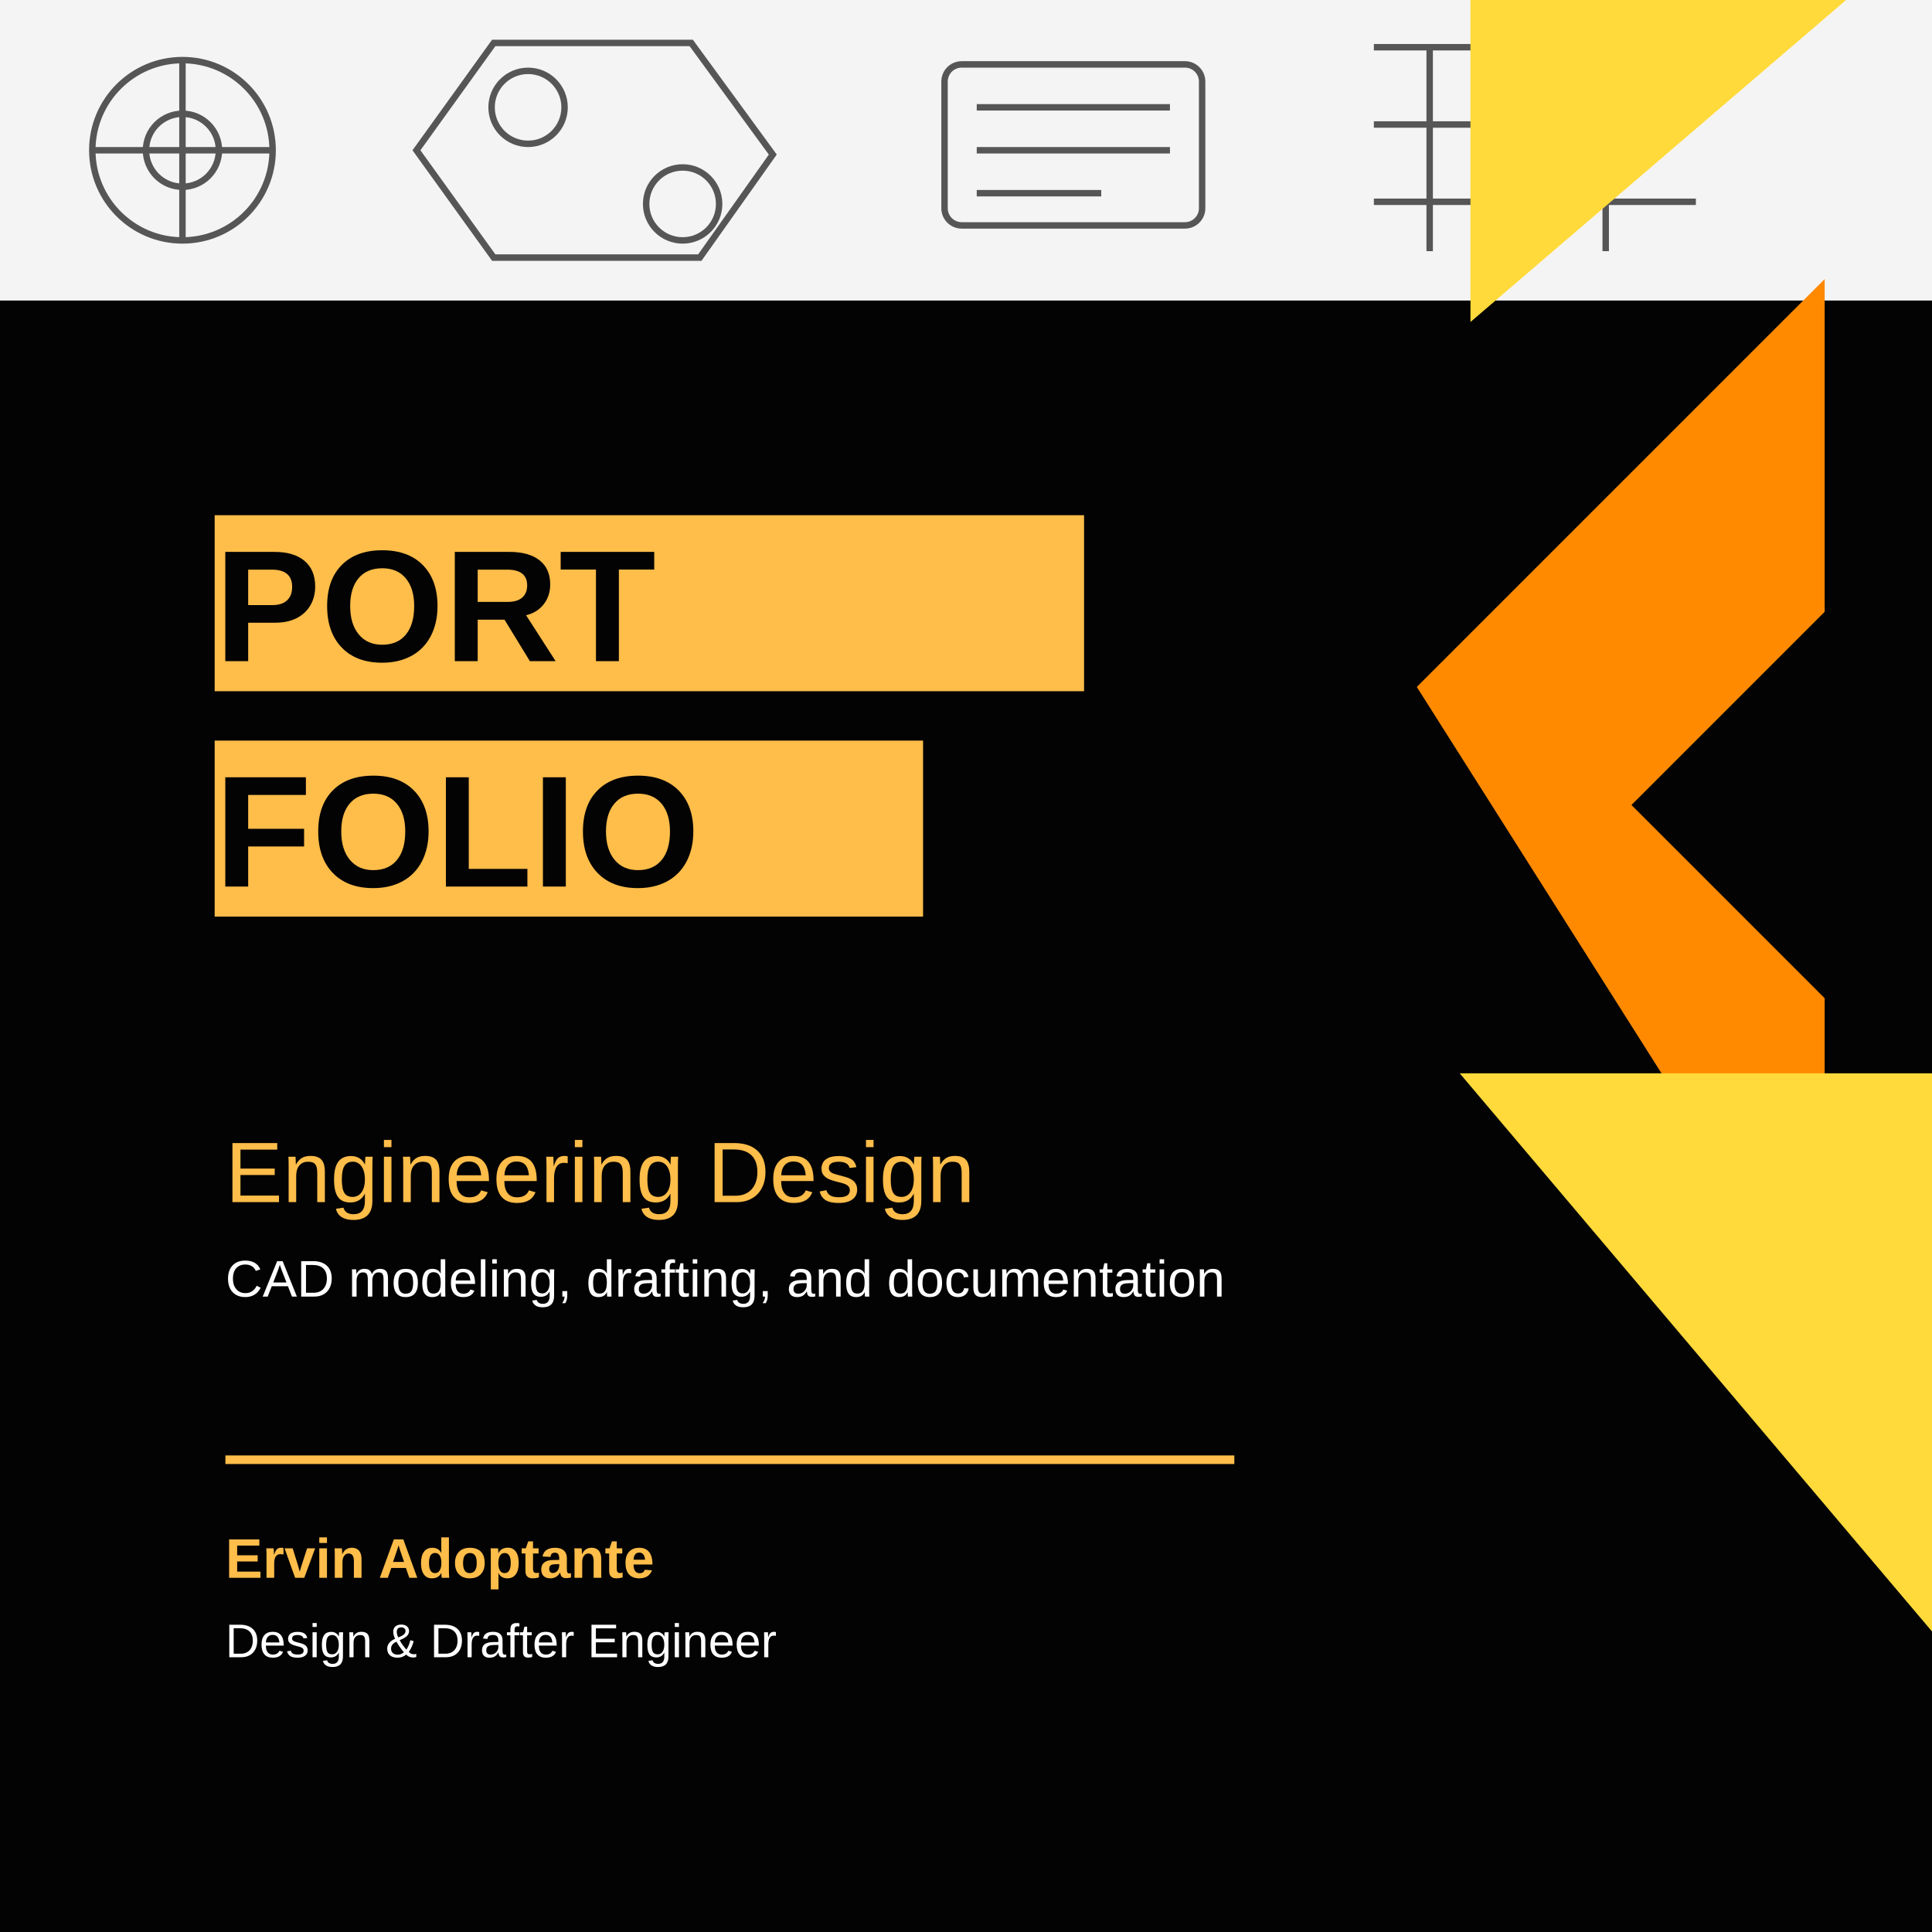
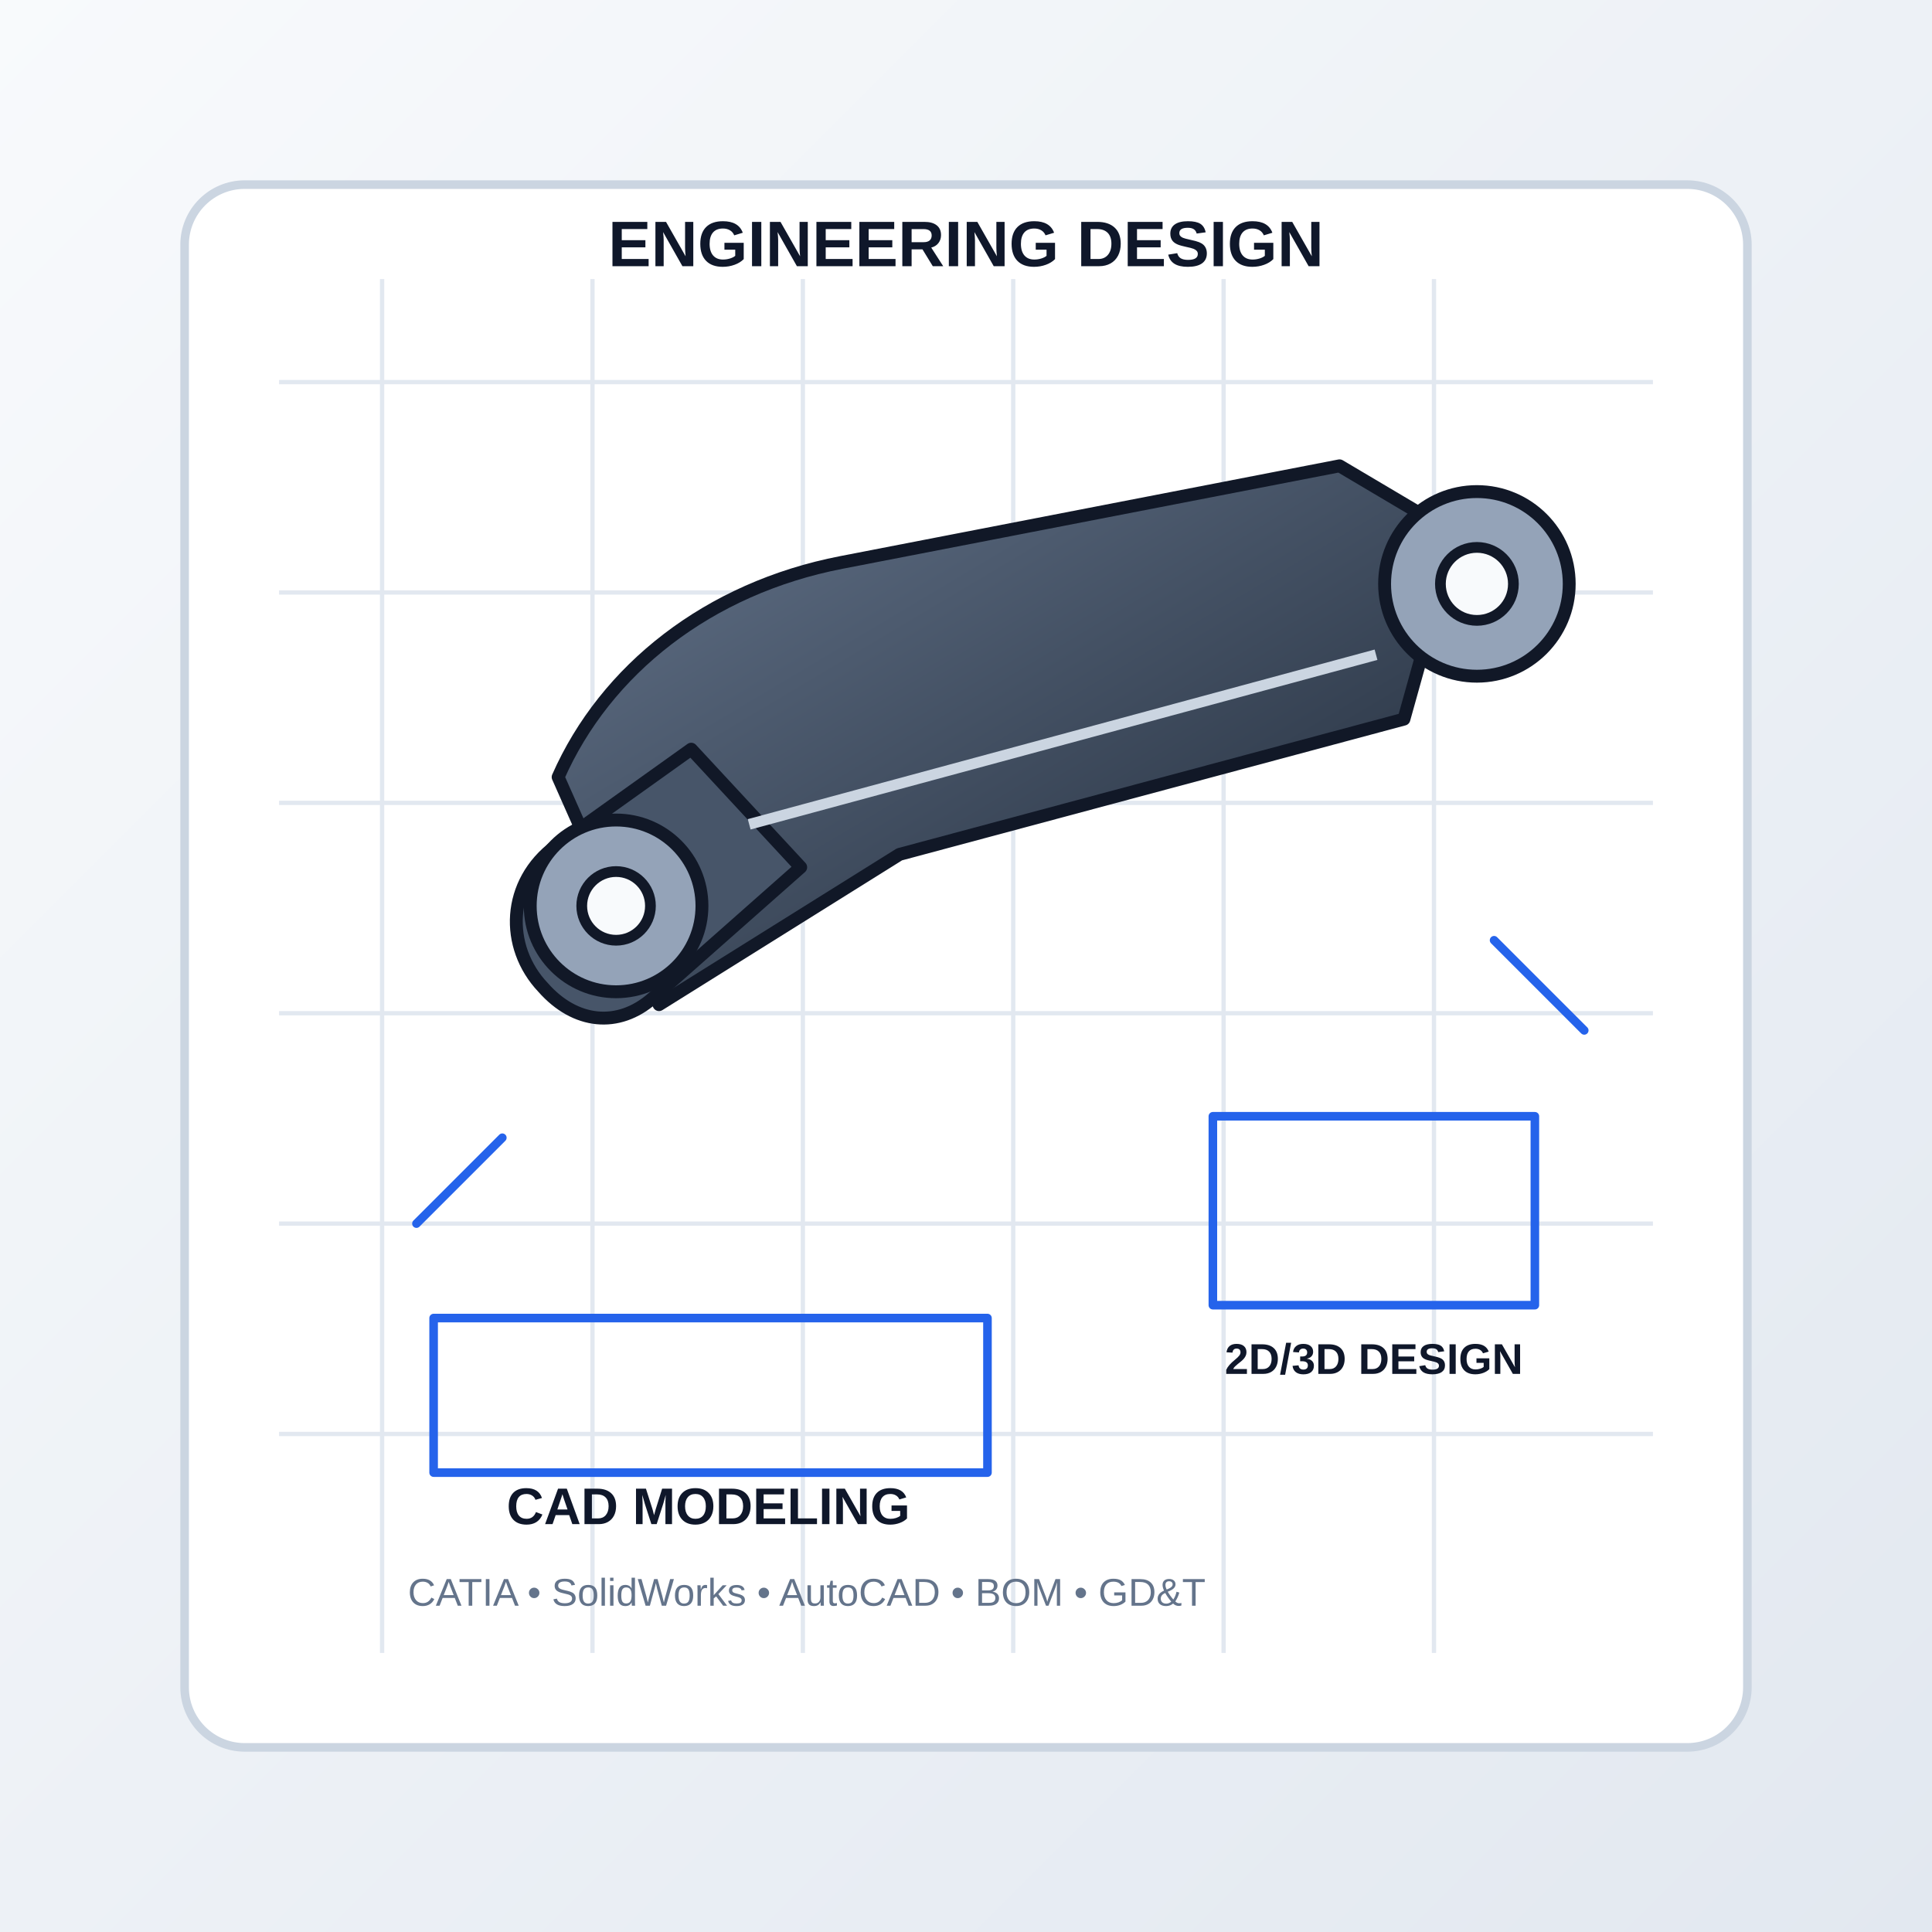
<svg xmlns="http://www.w3.org/2000/svg" viewBox="0 0 900 900" role="img" aria-labelledby="title desc">
-   <rect width="900" height="900" fill="#030303" />
-   <rect x="0" y="0" width="900" height="140" fill="#f4f4f4" />
-   <g stroke="#222" stroke-width="3" fill="none" opacity=".75">
-     <circle cx="85" cy="70" r="42" />
-     <circle cx="85" cy="70" r="17" />
-     <path d="M42 70h86M85 27v86" />
-     <path d="M230 20h92l38 52-34 48h-96l-36-50z" />
-     <circle cx="246" cy="50" r="17" />
-     <circle cx="318" cy="95" r="17" />
-     <rect x="440" y="30" width="120" height="75" rx="8" />
-     <path d="M455 50h90M455 70h90M455 90h58" />
-     <path d="M640 22h150M640 58h112M640 94h150M666 22v95M748 22v95" />
+   <defs>
+     <linearGradient id="panel" x1="0" x2="1" y1="0" y2="1">
+       <stop offset="0" stop-color="#f8fafc" />
+       <stop offset="1" stop-color="#e2e8f0" />
+     </linearGradient>
+     <linearGradient id="part" x1="0" x2="1" y1="0" y2="1">
+       <stop offset="0" stop-color="#64748b" />
+       <stop offset="1" stop-color="#1f2937" />
+     </linearGradient>
+   </defs>
+   <rect width="900" height="900" fill="url(#panel)" />
+   <rect x="86" y="86" width="728" height="728" rx="28" fill="#fff" stroke="#cbd5e1" stroke-width="4" />
+   <g stroke="#e2e8f0" stroke-width="2">
+     <path d="M130 178h640M130 276h640M130 374h640M130 472h640M130 570h640M130 668h640" />
+     <path d="M178 130v640M276 130v640M374 130v640M472 130v640M570 130v640M668 130v640" />
  </g>
-   <path d="M685 0h175L685 150z" fill="#ffda3a" />
-   <path d="M660 320l190-190v155L760 375l90 90v155z" fill="#ff8a00" />
-   <path d="M680 500h220v260z" fill="#ffda3a" />
-   <path d="M100 240h405v82H100zM100 345h330v82H100z" fill="#ffbd4a" />
-   <text x="100" y="308" fill="#030303" font-family="Segoe UI, Arial, sans-serif" font-size="74" font-weight="900">PORT</text>
-   <text x="100" y="413" fill="#030303" font-family="Segoe UI, Arial, sans-serif" font-size="74" font-weight="900">FOLIO</text>
-   <text x="105" y="560" fill="#ffbd4a" font-family="Segoe UI, Arial, sans-serif" font-size="40">Engineering Design</text>
-   <text x="105" y="604" fill="#ffffff" font-family="Segoe UI, Arial, sans-serif" font-size="24">CAD modeling, drafting, and documentation</text>
-   <line x1="105" y1="680" x2="575" y2="680" stroke="#ffbd4a" stroke-width="4" />
-   <text x="105" y="735" fill="#ffbd4a" font-family="Segoe UI, Arial, sans-serif" font-size="26" font-weight="700">Ervin Adoptante</text>
-   <text x="105" y="772" fill="#ffffff" font-family="Segoe UI, Arial, sans-serif" font-size="22">Design &amp; Drafter Engineer</text>
+   <g transform="translate(175 178)">
+     <path d="M85 184c22-50 70-88 132-100l232-45 54 32-24 86-235 63-112 70z" fill="url(#part)" stroke="#111827" stroke-width="6" stroke-linejoin="round" />
+     <path d="M78 282c-18-19-17-49 6-66l63-45 51 55-69 61c-16 14-36 12-51-5z" fill="#475569" stroke="#111827" stroke-width="6" stroke-linejoin="round" />
+     <circle cx="513" cy="94" r="43" fill="#94a3b8" stroke="#111827" stroke-width="6" />
+     <circle cx="513" cy="94" r="17" fill="#f8fafc" stroke="#111827" stroke-width="5" />
+     <circle cx="112" cy="244" r="40" fill="#94a3b8" stroke="#111827" stroke-width="6" />
+     <circle cx="112" cy="244" r="16" fill="#f8fafc" stroke="#111827" stroke-width="5" />
+     <path d="M174 206l292-79" fill="none" stroke="#cbd5e1" stroke-width="5" />
+   </g>
+   <g stroke="#2563eb" stroke-width="4" fill="none" stroke-linecap="round" stroke-linejoin="round">
+     <path d="M202 614h258M202 614v72M460 614v72M202 686h258" />
+     <path d="M565 520h150M565 520v88M715 520v88M565 608h150" />
+     <path d="M194 570l40-40M738 480l-42-42" />
+   </g>
+   <g fill="#0f172a" font-family="Arial, sans-serif">
+     <text x="330" y="710" font-size="24" font-weight="700" text-anchor="middle">CAD MODELING</text>
+     <text x="640" y="640" font-size="20" font-weight="700" text-anchor="middle">2D/3D DESIGN</text>
+     <text x="450" y="124" font-size="30" font-weight="700" text-anchor="middle">ENGINEERING DESIGN</text>
+   </g>
+   <g transform="translate(190 748)" fill="#64748b" font-family="Arial, sans-serif" font-size="18">
+     <text>CATIA • SolidWorks • AutoCAD • BOM • GD&amp;T</text>
+   </g>
</svg>
